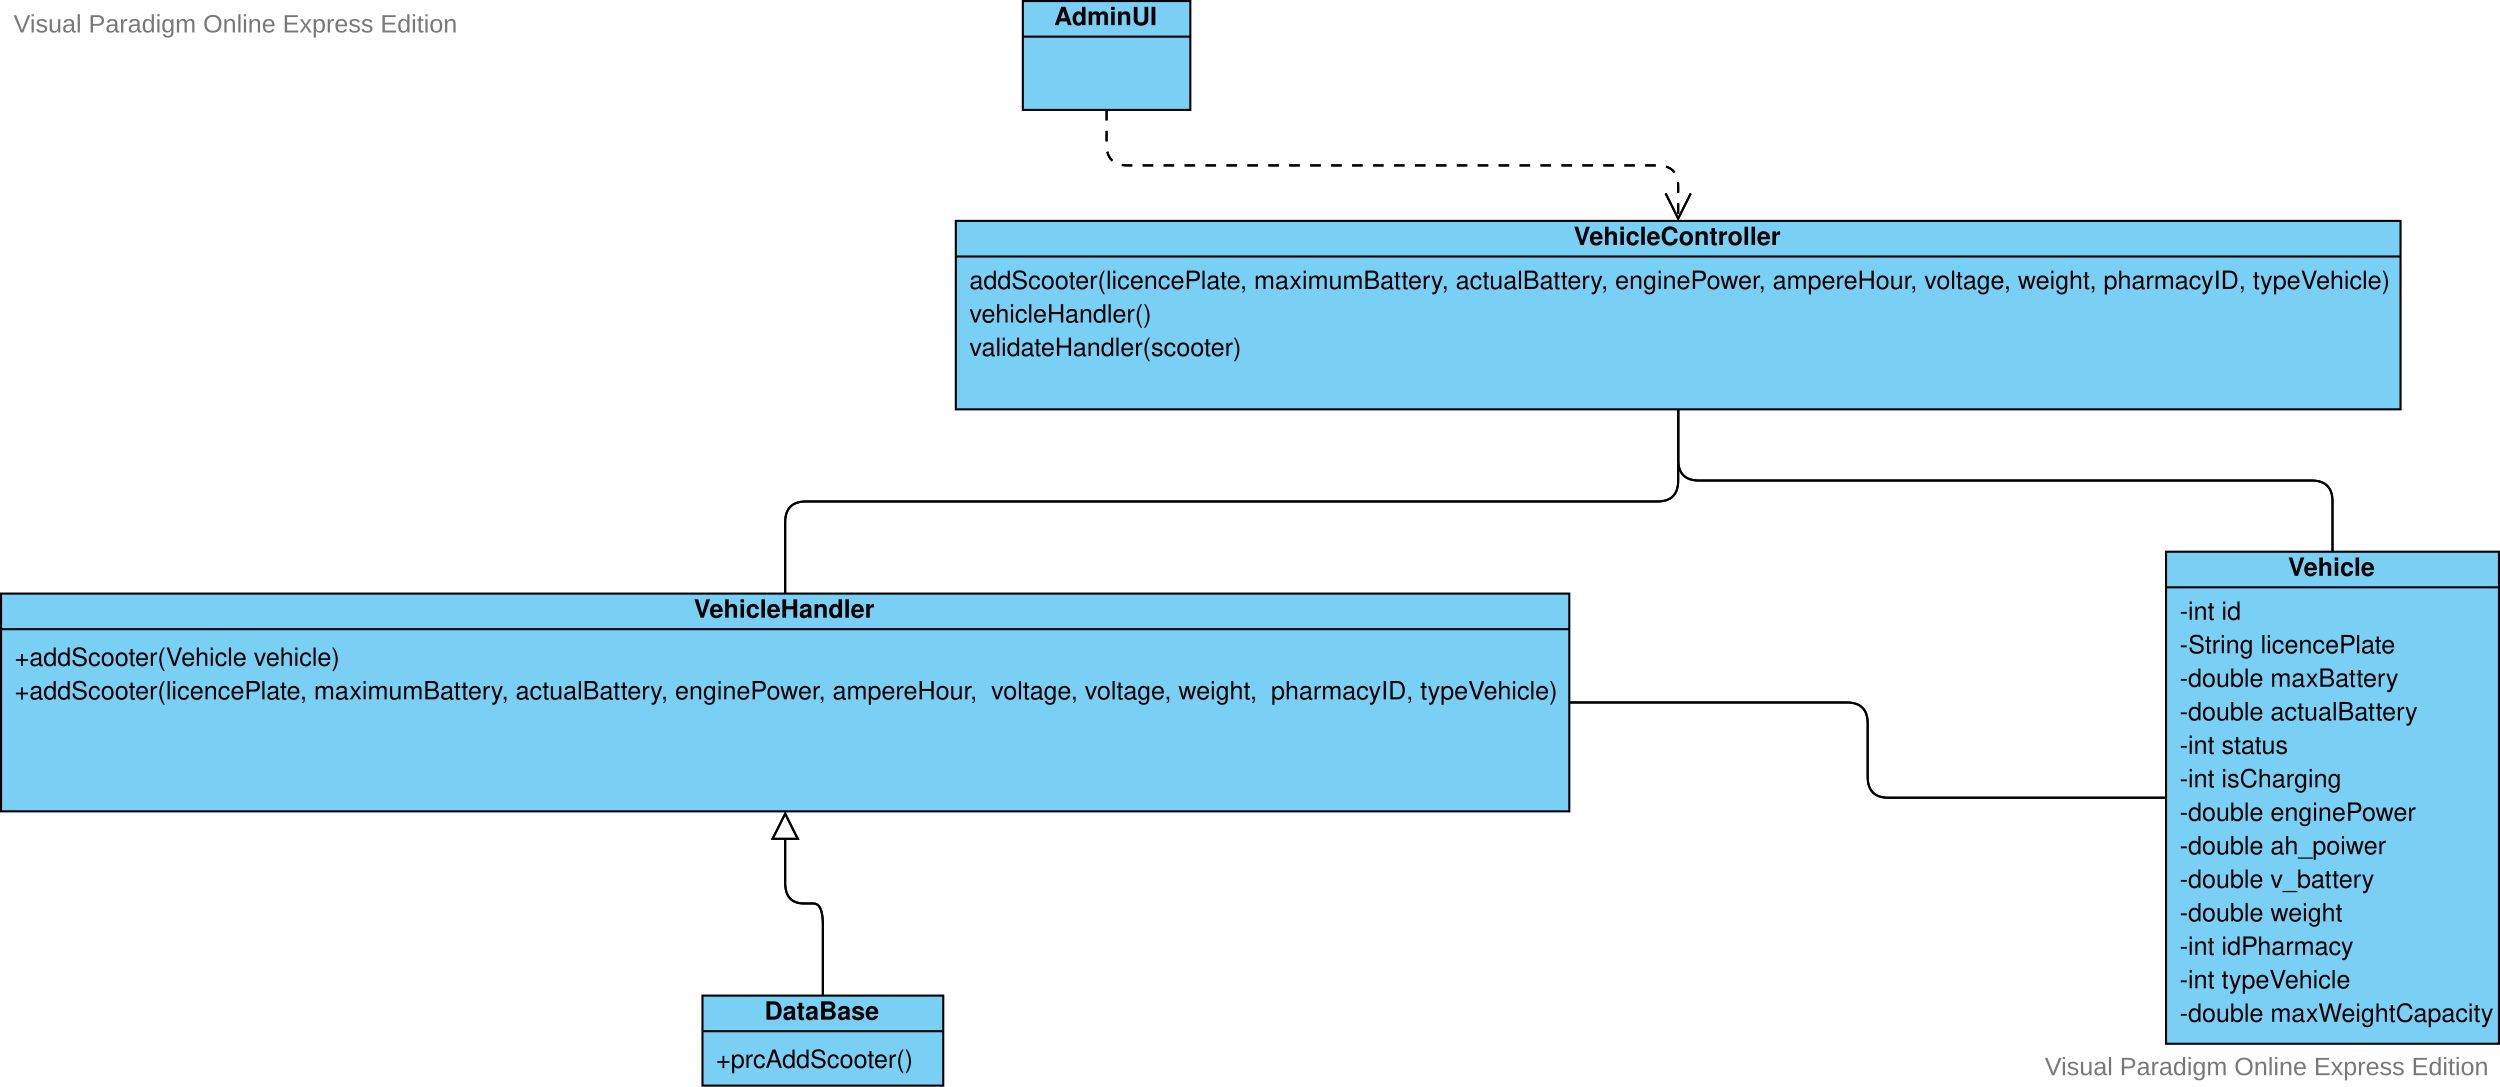
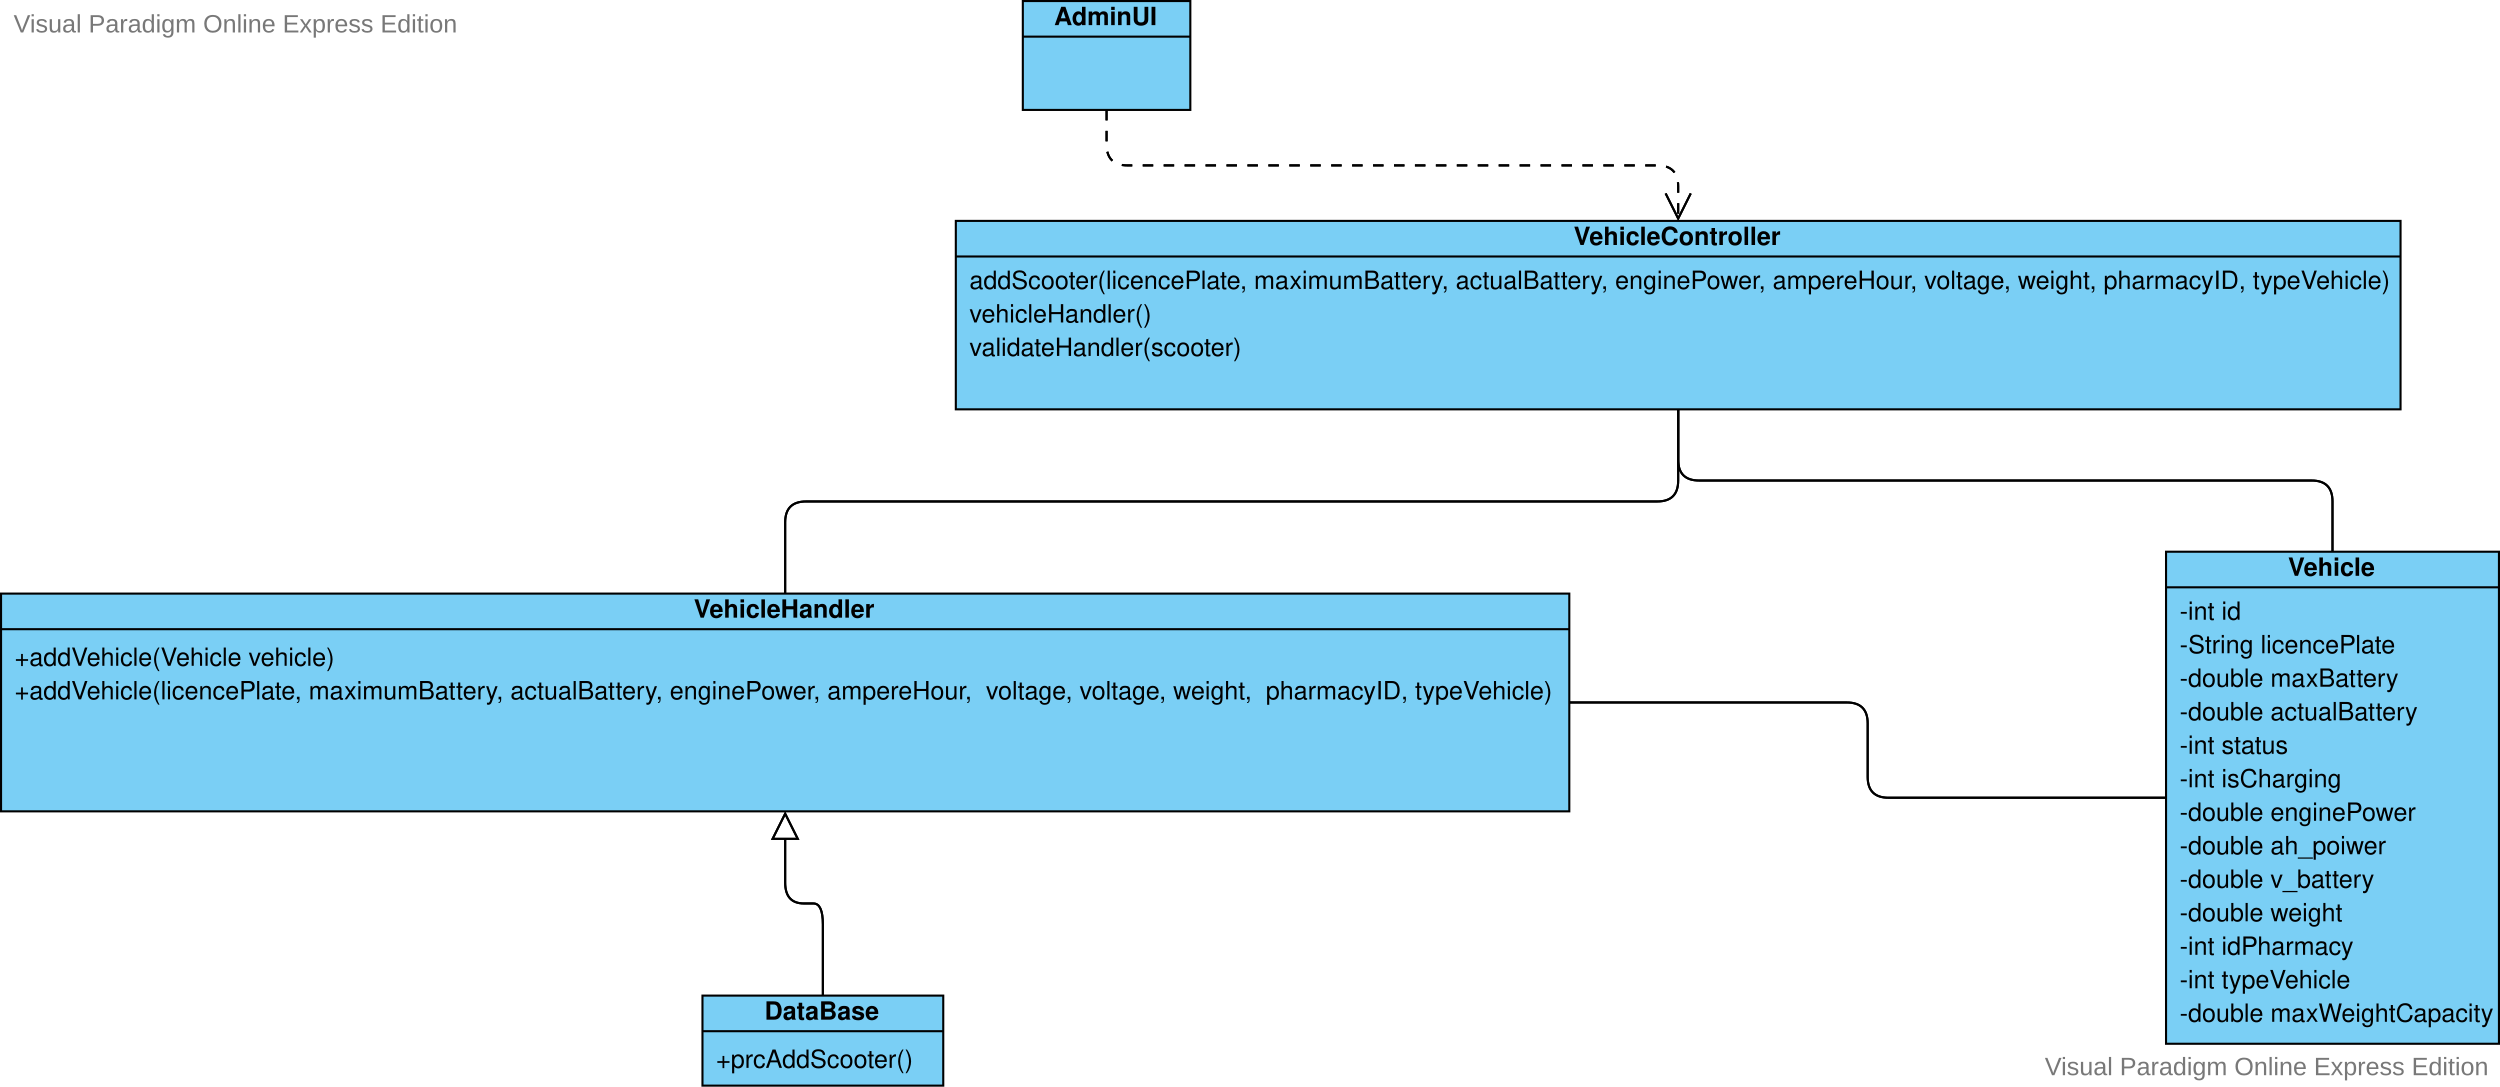
- <svg xmlns="http://www.w3.org/2000/svg" version="1.1" width="1194px" height="519px" viewBox="-0.5 -0.5 1194 519" content="3cU2FsdyGVkX1p+bJ6d3qHJHsZpczLBrwU/E8R5tysK8YrRQsz2qY=X8PWTSZ5MOkt392g0WquMK865HyYNNI8FQM/ihr/L8nUPMLXYp0eCJTClqAtXd1/q6Av5lwK9xu0ZG3P2/L/ylPfpKTnCzxOPJc3dqyZVh7HxBfgOpAXYk+7WUvN7DtR7V6+FuLQlnlUwnstQDkaqzxOXG07RwDmNYLQy5YxFyCxLjCeoK7CBja240D5DxVYHUZhWiIEXN80tUkWDTRSnJarWZWbuDzCLLvxJWeu4CNkEZrPo51I2c+1UBsfjueSchJRrPlSSTADg1igtsBrnE4F/TKaS5hGkA57NcKpxjaxi1tbRbAq5ScVArX5V5BeKuK3OhqaO55ZbyG9lqDycAEzVHDoOqgntYY6rfJgQ8nngBRqgp9I0BMxJcLck5zpjjJNc1XiJA8NO9w2Mx1L2kuN65BHj+HbDDjFe5Z4schOygAFi+NFYnnBq6zmkeqfse7wY5LcFtYvKDXYS36ke6elePfCMPRUmvKu0DtrFBXBUf5JAssBa8DCpTMKRBxRHx5ckyWgtu6WIz2kgmz6dELiW/uOfVc4xaFR1eiLoVKWtVereX9uPEEGhith2u43LhDiAiKvqzf/23NZUuBpvg04c3bcZZmvAhZcGn7PmP1gysqlvf817GAp/hacbCF18N/KRuD25dYkWFGoUB4Bo2+g2C1wcDDUntSqHWh2zs+slKutmOox8RDtsoxu4P2tB5BbICDPXLyjOObAJx90JYD8GItWftWEcj8q49jXVUBqVztvxqLbfPoWfwsPnVQTfCBZrrUt0e8XCTOFmNRkl+Z40F/AxSFAYWlAJvyaQc9WqRF3t3vuq9z/Em8jTSxOEIBA9zddOXJ759XDNe5vn5eeMrzYI4MyyrToXmq0ydfg1qXtuPQckDpQK2weJpyAFSCeMKzuITH1RO6zsAZ9pl9G1dovHXYhi49gOaR3RRQE2YXVhLyMXQiNZxo3maTh1WU+1tqVBkzTNWuUH2mR4U2vbUiXKZQAgHBPSgLuqRmawNfuhRgh1F7LbnKnWamttvKep8du7cOGsM8wL1IRNysNzvwgff0xMFxZDRKGwRWOlEuVMM5c37bJ39EngyCJ2KaV74u0DfF8j5nZkfTsiMkFreB8b34N6HZsyPyiXFA+1JnIt2UDUbYr0iK4nskh2XeLfGdkGGktG6A8puZHB/ToCRBb459OdMwOuuCDiz3MqshLgXKv9G9HOpxgXtOx70MrIERAt+myNbMsx9DrFBR5ndoWZwQiSQCuzfmhewtw0C9plDQl4OLStVc3xYbvUMHZBu/uV4SO1N7fNTGXRIhNWHFazz6UZJS0UvCCpPLTVGU+ZjL8LTPCrJ4a0n4EnvooXPyOhDWryWLrOLPAOOaJ02wBkGJtElEJueraQUZ9tqxZcX/Vnkou0n6Bn/QSdbrY7POmy0YNlitAre8+FTL6puTL4UJuWbJLwAByuP0XVFRMrJhNGv8O/xGPela55EhwZ1SKhz2+BAgX2WPhAlJQMTTkzXDpya2d2npv59JipxE9UlNiC/6gjNNk5N9FGsYH0tb6bO4UdD/eQPEUd+n7FxMdwOF4fZO9w35kwbG3PHibV7RffwU1vcQhF1ZNbMR1gswOZrilf9KeuVSheX/o8vkenUPHPtAdbY2fsEa5ElBr+3g6MI3aEF7bqyVe7PewNmIJ0ReYEIijGXWBBOr8A255igC0ZijCgQTmQCHNHPmAOLNV9KrsCWIMEcjLuefypvl8u0pSq+JtmgwaaJwWR6ByVKiUIgECkfsjmeLtv2VIeOMlBVk8CI+GHPgSUCC1KGY1tybBL/gE6qy3HKZQ3yuxeF0qa5gG8y8tWfYs0fYPz0dIM5s/Ktp7VJ4P/I32MfDxy3lVNglRLtn/EFQxVwBNZaD+ywvWsznT4Rx3nu6fGxqd7phl4svh6mji7gW+PCCdYGjrTisVb71DhsgXmYYF65dxpejesVIsRbcKw4Qp4bK68+7cPE8KB1SBxA1WV/DeQE4gTZb3EVyyC9nMT4YE8axdnkbCOAyVU8rnzpQ/kfc2C3+moDuHtrBXoSlkq+VD+ZwCtv1pPjCrb8jifrsZT7eUKZ0KX06L1gysmJ6wJyoTsjoJDjprJx+WQQPCM6oJb/tmU6iUi8cFKR2T5/yYQnfyka0s1GiYonwPgnWKb2iuo+SC3h+FEZmbJ78t9BFjb+envibYQarpCRWWXU8hFd9myoiG8E0fG8RbBeiCQ7q0MGihRBII7MK+yDVPRATLv48xTmIcCwLOKSRi45EgPg5wft+yBA/ILeOSwUWDHdNF0nKYqJJuy8bL1Z/d+2PSGzloJCKfM+EdRsfWkilu8AIUTVvFJLK+SJTsUcxMLnYv0aSziUMxEnsD2NDtK08wx4gO3h7DsInaoPrTb/fYYf874l1RLLr2ci1YQkfmC+ydYgsaKY2OMrwBzcVF0828B6b18hwwG7YEiB2aI9pB1LQ1Mlj1zc/Kl617VpTfW73EpIyfoD22Z5L4S4n3ZDYk8/rZJIHWhHQnhnGSH9wg5hFvsPc8lZNwwsrx7m/OZIRwH5tlQkn5jBSzbrLkUpehhNxrYJq4lacOMUEx9AAUihKmT0Ak+i1Tx0FdG0eJih+zvNhwJx9Ioor+KKpMFMA2pRJmpCwJgAZAWSaQ99LmT7smqh07POxUq3pSlgrTI6TUaewGsIER+6cXCjoyxxmtzRHMkrrlmxZQGorgploAxZiahxQtegs71QL7D5YnvfvpKRh5VNumRXH/PgWJWzpZyFXUv1LaLHTvJXRq7fHhw0v2pbjYrXseH0h1tO6GmyPzvjETVLbL2kwViQ/UrDwwgedmcs8MGNMllDs5uH3HHQvRfjFuvkuxLufhjPKhTn6/QL3k96e3xR5SWQ+vOqg+AwulnLPbcGSM+WafogAh1EJK17yXMwnYpXA2hQWzdaSJ/W3/pONjzIDpLUs24cwp81fKSe1shRvzV/pnztfNpSp68uoV3JY8bVJoW9x2FOFmP8H7y4P0TRfhR32EV16b3FeB/YlEraf/CLmBghHan8Q+1ifc+tp2+WVaOxgWWfL5GVWIZ4oCCqOjFoi+DBL55B+VF3TbMI6XV+aDtw/VbxiCYU5f8HZSPUJqWq6tqF7RhxNQYYtuvO8Mk/YK+asdmvayUohWhInYi/nUXnC6jpLANroB5OgI6Jm7+rjhivOw4RkVGCfrmBW63fmnX5CAHCZgzV+aDk1vgxPnNt8Hk7knbt8BEXT9YEr8X923QkouvbQcwg0uzlCCBQsJgEV+IxXdW26B12EXFQiXAUt/4vaI/fnqjilTcEqd+s3So1By1najRW9KMbslS+wVBfZ22l7ZQjBxQu0YHwQOp4c7/q1pbIxZgqLX94jMeir6jbjCjf1cU77HLb3Br2yBHRujPqFODAFARMQD2ZACbu1DFvBOz1mSul92CG7UWK8z6i+xEgqzqI3p4nCqPnU3LPcxNnscSEsFgdjsj7ZdGqo581fQtG38l3EiauxozJeCPjR5jNDRO+QiH69CCQld8QJTt+FH3m9GV1ctDcSPpaoQNTGtCr7aQTSLw8+KWBApjzicmoTAHpTiemBjOxeu41rlDqQlzV8aUz/3gipeoiPuPZtOQy1MdjtlvbpalWEOGQnS+hn4ZJ7aEl0QqssFYu3eUu8XXw2wSoOdjSLDw24rlPhOeAwLWhoso3Hz9UeqCed6xSy6uHBnDiI2/wjDQH5nSfpRY3z/9ROGz0JpUdCX3+pUY0R7gYLpfr9N2+yqj4J/gONsUqRaSApGdiAUIsOIoy7t1o8eDprMv5JD0ESZYexnc6U5CIHHC2sgmHZc9MbD6L2eJ46AVs7hovJNXqn9ACPwR3QBGoTulTs6vIOfqF9tC9qZxPZLCVP43hDhpBODIy/Gim8DwOd9bwuoNIKvvF3wiGkHqCuEi9MjO9ZoVLjpdv2jqY0ulez9ehBt+l5aQJXGgcCGkFxonEezhgsppK1zChJxGvFG6N0ZuDPjRTvBd8GyVBWPVoIL269W3sPHKGFGi7cAG0KtSB970kWFJe3VSmC3Sex+DS2SY346TdrjuajgHsTru7nYPFkvH0zpWavS3ZNfjFunbezDtwpVjbWRkGxz2Do7CTIwp2PnOtazhpnB3y8EC8Smyk6iTAWrmuIS69TG4tQHVHxYwdN1DN4eDpzRZHgICrysTJrNoJbHckzPwRp6JpTFogxHmA9SR9ERfSkOqnJoNvfV6E4YZdd8WI04WZHSrBOVGLaMdmwRPeVHBOIfdY4Z0VZD46fZWsn1ZsYaxgoXdNSpJbUAPFTWZTJDDLaC9Fe42RZ6GFyAHJKl//YQCw9Z59LOxawaEqPbp+vixD4fm++tHVJdwi6t0frXuhyMRgMRcPzWSwpiM3TZ0UanmbjGpJ1o82GeYayCETvsFShXrBkuAZfXyFwc+mhvlgC3Se4HKYdcU/pd+GTcsJf0ynkURNefofFuMObpjguUMilnN6gsXyXJdfNIQ=1aIxXwab" style="background-color: rgb(255, 255, 255);">
+ <svg xmlns="http://www.w3.org/2000/svg" version="1.1" width="1194px" height="519px" viewBox="-0.5 -0.5 1194 519" content="3cU2FsdlGVkX1K9qa09Km7KJEv+iwYZwTMSgKCoXojsIaFplm81/U=W8sixhh5r1E9Fupq25/jrLy7+taf1BKsKb8e31JcI0q/+YOHsZ49QPiYnO02bG+plG4k4mkL/cgunBhTxwelhO37/jj5G4Q9r2hBgiWYV2a4eP+9fyVIuWxywt1LWxi5bMiINk3GNnXydvH1G9bfCXIfZ3kBppARNN9k+8c1XFcHAwrItcdMTOWhg1WDRP01LgNEpCmxIobbfb7bev7bM8Anj909p4dLsv7J5AUk9nnlx0O3WXKKi6nA2oBl9/CPZcv7Mn63GZkVla7pSEKTNzj4A+r99tphZpMejDAhDpusXVMSGF+ljYqCnfvLSZOwpTmtv7tZngsMDxfnRPappmYF08ggmrCoO9CBkPPBl+V0klIwYSke11hjH+r9+agku0TVCqXaIH8g9ZJGN6y3ZCYq4lZhjKDQBxsB/3HsBKL5nidZJMs49HmKP1/qx9nOFDXXnshbGZhOeB7lD+1wAUKvtlU7LcpSrReACHNDX31HSYP/ZIDHbkvDAzm12hkCDMXOBk3WnChuWpdDfGCq46OxYvS0IAcDVVM6OuxI+vwzqr1ayb8FmNcsc9t4pBwZt0fS0lBjXg4AZDitUTY6XEyEIRWZUf5ih3xRXzw1r2wE4a4+ksomjrElvG72EL9Cjcr2BJchSxjiuk4u4VWMm7QQdTEqXjY5yu0mXdRgaCIJJEKwZqJMJrkZUuwxy/wkjuwu+6QpjtAXgir+576PsjecRG1XE42rHQBus2qDLnR5yTiQGnB/pUR6Y8tRyXXQQsq3oBSzO4zTovAQB5en47dgKrhPIOrAysmUjNCESgfQnyU6XD2rWJztQy419C2WVCDWygLdpTsKOpoK7FYP2XY/S+Z7aBtnpaNi7VBVfZYarLh/rRTpeuTHd9RcLE3InB1Ii7y9G6SK/l7MPeqvvidWwQzZUwFcEqo9fX2IDBPFQNMPn7VCvjluGir7fPjYSndxLFeZm16D7vyNJNOAZw3FnQfYno3CUc3AjUhFQ4ZDF7cG8ENeeC411cwyfcHrLiOINAutrgM3a9hgU9E2CcXVtI44rerKzyK2NMuZHa+OKv9qF5mrutXhPgLy6X/hfTLGgWE7JYkKYzWcocXGlbJNNkkhlCee19CpiR8Z6cxS2T4vyICK6BgQc+qf4BEytthT6hb+2oWcpoIETDwFEWJBlUpGWZTWGBeHQCzQPqxjG5WyUpxYnrtEasuQ338+q/WyWUhYVKxUJvf45azqGuHaDGhOYmRbYX9WM94+vOKqcAkhpB1P9lcKOnodAkItDEs4iy214UGwyQmp1rKGdcSRb8x9pQF9UOODRvrE8tr/Q+/87CZ1rkc1gt0EzJKGEhD8uxqG4I0ZVlD/iw43nHlhGZdJCjPz94IcWf0X6VCm46/g9O2IDWKePkDZFAgM33bXKapVU48QS7Y2KbFC17oSfZyjSxIV+aPGImMQ8Bjxlb0g/sZ4zFHGWwDR+9TcfGC7PTGO6Xg9wNjod9GCw0LNUS6syNGbR06NUv3hH9ycbdgXy0pf+dH/Dd8tdBkHVIDgyc3lHalSQaBHgq1733BfzGvVeRhYi3GdKu1VDf9TybOwK4if4V3qOJH/si0heYBdvpMTGLxEvB8Py15IPZ4MQYPx+ZZklzkmWk94atUQO68NxT0rgGmEbfAa0hxxu7TXu6JFlnWYgJ1WGw4DrzG7Bp+bKa+9oHjmCHB9sieW6MiiR94O+8Z0ufk1fxrH75maKFKmIV57fM7sMMK8qFW0t9aA3yx/jVgck1ctM4Mk/WsiDFzYC2eYx18tivfvXruFVit/ACFVoVQf38DTPuluAcVuTBqT12kaaAEZCpEyVPwBzWqYV6ZoCdW0KtN+a3XbyWrEgupMSD6fy23lZQkFgWmYwVa9gmgfWWBSY3B0p72k9M28Gwi2qe0Veox9TXmZWN/kAZbGxzUMVKlI/6IDZGqlsyJTS4MlzhMbvx+brEJ1F+c/n12xj38LZG2LrvKUxSkSdTmWWynEheK3iEL+FH0sN69JJ/NSWz4HVKsVsLUnVr3e+LxZVbwULN91P8+AZuAv5/7hUN0KSUDRg+E34F1HQcYcgL2tMNdPVLp7QDNcTC7SidEnrqUsl/WRgQAvkcOWhchTQSj7AkRJX54SFYItnZ4SylvX9JwhzW8hk8IogT4CuO0wTmu2japsw2H2cVJ+hzlrUmFYdypCwI5x1fi+VzTdHvakCXsfMZegURA2q1gh0M33Hzl0l+rQkrVqMlJbyOGElhluuY0gFK+boE1AKj+2SXJZxjtZQL0b2rxkymmWJwG0iTyVqbk6yjDlVVdjqSXmeXafrRqOhE4ExLukU37/926rYnyPM6mf5y6FTdmfGLjJvaeHFkHym9IFTOQJVkJeFW6Q87IryRTfTnWEWPWPNSdz12TXn0ogbxPVFBq5wgRZ678eNrXoIzEqeCEzXYOTCVih8T1ucW/upEPFJTeThiNctZVH0RuVNbdq4ZiHCSwY+ujoeau1MSKIdbL8qhCT6DLoM8RZB1OFajdTyDglxKOvy9yzD9DKJpFxJp79KEhi/jMO9LgvkPo3HHBh23AaNv+T8GO3Z45+oimWGhY76mRxz2f2cqdeJ/DGl8cg+fmqCbTI3IQklx4YRIVF3F2F1DJgfrIgTsRls82NcMHdUjICbUc2zSXQZ0SydqN/pPq4Z+cpO+Y2m9Wy3qsGlliQKgkK9GX+UHsC+qQFLniSiOpndRxDLgabEnDnHhmAC4bnw2PqD4c8mxIAONHHvr4N7adosDHyGIct/KMhnQirXpJRFC49Df0mPVrEknA+WFFLWvVIaYyNfhN+5T29CsY7Tbl99U89SpUEbDWUfipUsLZHt+ue2ivVuK4F4hrLHpeHAsE7LhJDGjxYKrTLCdZFHT/law0pkp4VVdY23ILH7U+rPQAVKdH80ACCa2TVweEvabdEnm68630JiT0gV0iewr12kVXEvC61HcvwosHH+DtcBrYMAO6hEOA9ey4As+6GNrPRAO6dYUZPHh2f6lVZGmY1RjLAGh4XkxArNfy0lRDf+oFZRIBfxlIh/Ki2lYWyYK9cYsloeQIq95ywEq3ISLB7fvAG91wDqVjunKahE6g93LjYMWMsmwslN76YkJ4Fyi9SZ+55A3GyxCEHrlGV/tARkMasJwvhZh1wywKoJqp7504oDxaFd3sGsRoFeBJw3mLwOc086R0/i43s2KNASnfV/kPPrcA4C/qwTLBCxyVjvrioFn7olJIOEiP1CszUfHEXP/6l8JkgiBpIClQmR2oScgtpTSzHfXWWlYOoyqSseFCpfsmEhSygGXen/nuUvqv5Fz//dwghuzw9lfYdEVHtA6Zny2ocz4mGx5TF0u26+TWhDCfahe5CILu7c20K9dfDyUOu5fXd8dglr7ykMnzEfW5R2C4fP4EBTV5kyNpYDNlfuvche1P28pQXs/Gq20rkIakmcVDIDvazdLSGxDDqZsjWV6QFt5iTADkjGfKTipRCWco2kGyWgFjKoRJIHn7AIe6YqU5Bdkv0WZg3vicZ9g53yfYIIgl3Y+BqD1GvlvUckpzozC7sKAUeX1vHMrPFAmYuJxby0xTivk1+zpXNRWRvXD30FEl/FuIbIJufJkbvrhE7guSS6fsc1GoIGxa2aEAFSZ0zFZ0NJHAGGyyXGSZcTsG/UbyCgOGP4vGX+05jHepv9JcxoWAACxZVX6JUpEP/TCKhyrvmwweZjLHjyz+41c/vSq+3c3I8SE+zlQPQmEpuAZcPPiU8qOTSN+Dn1qi+T6yQS2+MjJccAJh8pKwiFn2uZbKWNB4qMn1qe90FCpNJydlu2tV653H001eBOY3UPfen1zDd7Zt+n4ianLLaFyR2f0mgPwDGG6Rra2r3IBzkDPGHEqDcnuj6cFcIpbSGEMKjFuwtngRO3RoVqNlAsfv6t73B0piTLD3Le39iHojLybvFVaXGGO1PFkQYIaK0CJ5RqrBD+JnO8KtSl9yvsn3MVvkmMi+VhZNYH6VtzLD0aMGhRfHk5QMJ2TvTwkFkgqL4JsCJerj3ND4r6/zWr/sWtzfIW1MtkNuEuKy0t5h/CYWkb+chv46EnO7aQiz4Id8U4+dPveA5b2UL53/jJqHoZOWeQ2oeXbJlCijW7AWxHS6rYRAeVfLpBbldlF583nlVvez3ZRyPZTGxbrPlE+igmmAIakmq4JIjgjTNj1LDDnPcoAWueeK1y76b7yeXuTjXXWBmAX9dRuZTcY6pX3fg0nVtJ5W0409DEmDwOiBfLkgBwwc7g3N4O/lPcr6fKxSrAqrb6OAlVKLtNf/i+V4mVngOIOnawQDIJMiDj7XZ4a7kjS5nxmJr4uLakmhVw/IY7saLV71cGNj+dO7sxYrEO7dVLV0yGLjn+iENE62ObFkXNrvB2AJd7ba1UmALwgGl8BW7p5nobxZZV+1KYj3oAX7942oSKvyGJ8sX1fN73PxPSePBHK46e5rCNiqE49tc5MlhpH987Vybiss=20ujhU8b" style="background-color: rgb(255, 255, 255);">
  <defs>
    <style type="text/css">ul { margin-top: 0px; margin-bottom: 10px; }
ol { margin-top: 0px; margin-bottom: 10px; }
.h1, .h2, .h3, .h4, .h5, .h6, h1, h2, h3, h4, h5, h6 { margin-bottom: .5rem; font-weight: 500; line-height: 1.2; }
h1, h2, h3, h4, h5, h6 { margin-top: 0; margin-bottom: .5rem; }
.h1, h1 { font-size: 2.5rem; }
h2 { font-size: 1.5em; font-weight: bold; }
h3 { font-size: 1.17em; font-weight: bold; }
.h4, h4 { font-size: 1.5rem; }
.h5, h5 { font-size: 1.25rem; }
.h6, h6 { font-size: 1rem; }
p { margin-top: 0; margin-bottom: 1rem; }
ul { margin-top: 0px; margin-bottom: 10px; }
ol { margin-top: 0px; margin-bottom: 10px; }
.h1, .h2, .h3, .h4, .h5, .h6, h1, h2, h3, h4, h5, h6 { margin-bottom: .5rem; font-weight: 500; line-height: 1.2; }
h1, h2, h3, h4, h5, h6 { margin-top: 0; margin-bottom: .5rem; }
.h1, h1 { font-size: 2.5rem; }
h2 { font-size: 1.5em; font-weight: bold; }
h3 { font-size: 1.17em; font-weight: bold; }
.h4, h4 { font-size: 1.5rem; }
.h5, h5 { font-size: 1.25rem; }
.h6, h6 { font-size: 1rem; }
p { margin-top: 0; margin-bottom: 1rem; }
ul { margin-top: 0px; margin-bottom: 10px; }
ol { margin-top: 0px; margin-bottom: 10px; }
.h1, .h2, .h3, .h4, .h5, .h6, h1, h2, h3, h4, h5, h6 { margin-bottom: .5rem; font-weight: 500; line-height: 1.2; }
h1, h2, h3, h4, h5, h6 { margin-top: 0; margin-bottom: .5rem; }
.h1, h1 { font-size: 2.5rem; }
h2 { font-size: 1.5em; font-weight: bold; }
h3 { font-size: 1.17em; font-weight: bold; }
.h4, h4 { font-size: 1.5rem; }
.h5, h5 { font-size: 1.25rem; }
.h6, h6 { font-size: 1rem; }
p { margin-top: 0; margin-bottom: 1rem; }
</style>
  </defs>
  <g>
    <rect x="488" y="0" width="80" height="52" fill="#7acff5" stroke="#000000" pointer-events="all" />
    <path d="M 488 17 L 568 17" fill="none" stroke="#000000" stroke-miterlimit="10" pointer-events="all" />
    <g fill="#000000" font-family="Helvetica" font-weight="bold" text-anchor="middle" font-size="12px">
      <text x="527.5" y="11.5">AdminUI</text>
    </g>
    <rect x="456" y="105" width="690" height="90" fill="#7acff5" stroke="#000000" pointer-events="all" />
    <path d="M 456 122 L 1146 122" fill="none" stroke="#000000" stroke-miterlimit="10" pointer-events="all" />
    <g fill="#000000" font-family="Helvetica" font-weight="bold" text-anchor="middle" font-size="12px">
      <text x="800.5" y="116.5">VehicleController</text>
    </g>
    <rect x="456" y="125" width="690" height="16" fill="none" stroke="none" pointer-events="all" />
    <g fill="#000000" font-family="Helvetica" font-size="12px">
      <text x="462.5" y="137.5">addScooter(licencePlate, maximumBattery, actualBattery, enginePower, ampereHour, voltage, weight, pharmacyID, typeVehicle)</text>
    </g>
    <rect x="456" y="141" width="690" height="16" fill="none" stroke="none" pointer-events="all" />
    <g fill="#000000" font-family="Helvetica" font-size="12px">
      <text x="462.5" y="153.5">vehicleHandler()</text>
    </g>
    <rect x="456" y="157" width="690" height="16" fill="none" stroke="none" pointer-events="all" />
    <g fill="#000000" font-family="Helvetica" font-size="12px">
      <text x="462.5" y="169.5">validateHandler(scooter)</text>
    </g>
    <path d="M 528 52 L 528 68.5 Q 528 78.5 538 78.5 L 791 78.5 Q 801 78.5 801 88.5 L 801 102.76" fill="none" stroke="#000000" stroke-miterlimit="10" stroke-dasharray="5" pointer-events="stroke" />
    <path d="M 795 91.88 L 801 103.88 L 807 91.88" fill="none" stroke="#000000" stroke-miterlimit="10" pointer-events="all" />
    <rect x="1034" y="263" width="159" height="235" fill="#7acff5" stroke="#000000" pointer-events="all" />
    <path d="M 1034 280 L 1193 280" fill="none" stroke="#000000" stroke-miterlimit="10" pointer-events="all" />
    <g fill="#000000" font-family="Helvetica" font-weight="bold" text-anchor="middle" font-size="12px">
      <text x="1113" y="274.5">Vehicle</text>
    </g>
    <rect x="1034" y="283" width="159" height="16" fill="none" stroke="none" pointer-events="all" />
    <g fill="#000000" font-family="Helvetica" font-size="12px">
      <text x="1040.5" y="295.5">-int id</text>
    </g>
    <rect x="1034" y="299" width="159" height="16" fill="none" stroke="none" pointer-events="all" />
    <g fill="#000000" font-family="Helvetica" font-size="12px">
      <text x="1040.5" y="311.5">-String licencePlate</text>
    </g>
    <rect x="1034" y="315" width="159" height="16" fill="none" stroke="none" pointer-events="all" />
    <g fill="#000000" font-family="Helvetica" font-size="12px">
      <text x="1040.5" y="327.5">-double maxBattery</text>
    </g>
    <rect x="1034" y="331" width="159" height="16" fill="none" stroke="none" pointer-events="all" />
    <g fill="#000000" font-family="Helvetica" font-size="12px">
      <text x="1040.5" y="343.5">-double actualBattery</text>
    </g>
    <rect x="1034" y="347" width="159" height="16" fill="none" stroke="none" pointer-events="all" />
    <g fill="#000000" font-family="Helvetica" font-size="12px">
      <text x="1040.5" y="359.5">-int status</text>
    </g>
    <rect x="1034" y="363" width="159" height="16" fill="none" stroke="none" pointer-events="all" />
    <g fill="#000000" font-family="Helvetica" font-size="12px">
      <text x="1040.5" y="375.5">-int isCharging</text>
    </g>
    <rect x="1034" y="379" width="159" height="16" fill="none" stroke="none" pointer-events="all" />
    <g fill="#000000" font-family="Helvetica" font-size="12px">
      <text x="1040.5" y="391.5">-double enginePower</text>
    </g>
    <rect x="1034" y="395" width="159" height="16" fill="none" stroke="none" pointer-events="all" />
    <g fill="#000000" font-family="Helvetica" font-size="12px">
      <text x="1040.5" y="407.5">-double ah_poiwer</text>
    </g>
    <rect x="1034" y="411" width="159" height="16" fill="none" stroke="none" pointer-events="all" />
    <g fill="#000000" font-family="Helvetica" font-size="12px">
      <text x="1040.5" y="423.5">-double v_battery</text>
    </g>
    <rect x="1034" y="427" width="159" height="16" fill="none" stroke="none" pointer-events="all" />
    <g fill="#000000" font-family="Helvetica" font-size="12px">
      <text x="1040.5" y="439.5">-double weight</text>
    </g>
    <rect x="1034" y="443" width="159" height="16" fill="none" stroke="none" pointer-events="all" />
    <g fill="#000000" font-family="Helvetica" font-size="12px">
      <text x="1040.5" y="455.5">-int idPharmacy</text>
    </g>
    <rect x="1034" y="459" width="159" height="16" fill="none" stroke="none" pointer-events="all" />
    <g fill="#000000" font-family="Helvetica" font-size="12px">
      <text x="1040.5" y="471.5">-int typeVehicle</text>
    </g>
    <rect x="1034" y="475" width="159" height="16" fill="none" stroke="none" pointer-events="all" />
    <g fill="#000000" font-family="Helvetica" font-size="12px">
      <text x="1040.5" y="487.5">-double maxWeightCapacity</text>
    </g>
    <path d="M 801 195 L 801 219 Q 801 229 811 229 L 1103.5 229 Q 1113.5 229 1113.5 239 L 1113.5 263" fill="none" stroke="#000000" stroke-miterlimit="10" pointer-events="stroke" />
    <rect x="0" y="283" width="749" height="104" fill="#7acff5" stroke="#000000" pointer-events="all" />
    <path d="M 0 300 L 749 300" fill="none" stroke="#000000" stroke-miterlimit="10" pointer-events="all" />
    <g fill="#000000" font-family="Helvetica" font-weight="bold" text-anchor="middle" font-size="12px">
      <text x="374" y="294.5">VehicleHandler</text>
    </g>
    <rect x="0" y="305" width="749" height="16" fill="none" stroke="none" pointer-events="all" />
    <g fill="#000000" font-family="Helvetica" font-size="12px">
-       <text x="6.5" y="317.5">+addScooter(Vehicle vehicle)</text>
+       <text x="6.5" y="317.5">+addVehicle(Vehicle vehicle)</text>
    </g>
    <rect x="0" y="321" width="749" height="16" fill="none" stroke="none" pointer-events="all" />
    <g fill="#000000" font-family="Helvetica" font-size="12px">
-       <text x="6.5" y="333.5">+addScooter(licencePlate, maximumBattery, actualBattery, enginePower, ampereHour,  voltage, voltage, weight,  pharmacyID, typeVehicle)</text>
+       <text x="6.5" y="333.5">+addVehicle(licencePlate, maximumBattery, actualBattery, enginePower, ampereHour,  voltage, voltage, weight,  pharmacyID, typeVehicle)</text>
    </g>
    <path d="M 374.5 283 L 374.5 249 Q 374.5 239 384.5 239 L 791 239 Q 801 239 801 229 L 801 195" fill="none" stroke="#000000" stroke-miterlimit="10" pointer-events="stroke" />
    <path d="M 749 335 L 881.5 335 Q 891.5 335 891.5 345 L 891.5 370.5 Q 891.5 380.5 901.5 380.5 L 1034 380.5" fill="none" stroke="#000000" stroke-miterlimit="10" pointer-events="stroke" />
    <rect x="335" y="475" width="115" height="43" fill="#7acff5" stroke="#000000" pointer-events="all" />
    <path d="M 335 492 L 450 492" fill="none" stroke="#000000" stroke-miterlimit="10" pointer-events="all" />
    <g fill="#000000" font-family="Helvetica" font-weight="bold" text-anchor="middle" font-size="12px">
      <text x="392" y="486.5">DataBase</text>
    </g>
    <rect x="335" y="497" width="115" height="16" fill="none" stroke="none" pointer-events="all" />
    <g fill="#000000" font-family="Helvetica" font-size="12px">
      <text x="341.5" y="509.5">+prcAddScooter()</text>
    </g>
    <path d="M 374.5 400.12 L 374.5 421 Q 374.5 431 383.5 431 L 388 431 Q 392.5 431 392.5 441 L 392.5 475" fill="none" stroke="#000000" stroke-miterlimit="10" pointer-events="stroke" />
    <path d="M 374.5 388.12 L 380.5 400.12 L 368.5 400.12 Z" fill="none" stroke="#000000" stroke-miterlimit="10" pointer-events="all" />
    <path d="M 528 52 L 528 68.5 Q 528 78.5 538 78.5 L 791 78.5 Q 801 78.5 801 88.5 L 801 102.76" fill="none" stroke="#000000" stroke-miterlimit="10" stroke-dasharray="5" pointer-events="stroke" />
    <path d="M 795 91.88 L 801 103.88 L 807 91.88" fill="none" stroke="#000000" stroke-miterlimit="10" pointer-events="all" />
    <path d="M 801 195 L 801 219 Q 801 229 811 229 L 1103.5 229 Q 1113.5 229 1113.5 239 L 1113.5 263" fill="none" stroke="#000000" stroke-miterlimit="10" pointer-events="stroke" />
    <path d="M 374.5 283 L 374.5 249 Q 374.5 239 384.5 239 L 791 239 Q 801 239 801 229 L 801 195" fill="none" stroke="#000000" stroke-miterlimit="10" pointer-events="stroke" />
    <path d="M 749 335 L 881.5 335 Q 891.5 335 891.5 345 L 891.5 370.5 Q 891.5 380.5 901.5 380.5 L 1034 380.5" fill="none" stroke="#000000" stroke-miterlimit="10" pointer-events="stroke" />
    <path d="M 374.5 400.12 L 374.5 421 Q 374.5 431 383.5 431 L 388 431 Q 392.5 431 392.5 441 L 392.5 475" fill="none" stroke="#000000" stroke-miterlimit="10" pointer-events="stroke" />
    <path d="M 374.5 388.12 L 380.5 400.12 L 368.5 400.12 Z" fill="none" stroke="#000000" stroke-miterlimit="10" pointer-events="all" />
  </g>
  <g fill="#787878" font-family="Arial,Helvetica" font-size="12px">
    <text pointer-events="none" x="6" y="15">Visual Paradigm Online Express Edition</text>
  </g>
  <g fill="#787878" font-family="Arial,Helvetica" text-anchor="end" font-size="12px">
    <text pointer-events="none" x="1188" y="513">Visual Paradigm Online Express Edition</text>
  </g>
</svg>
